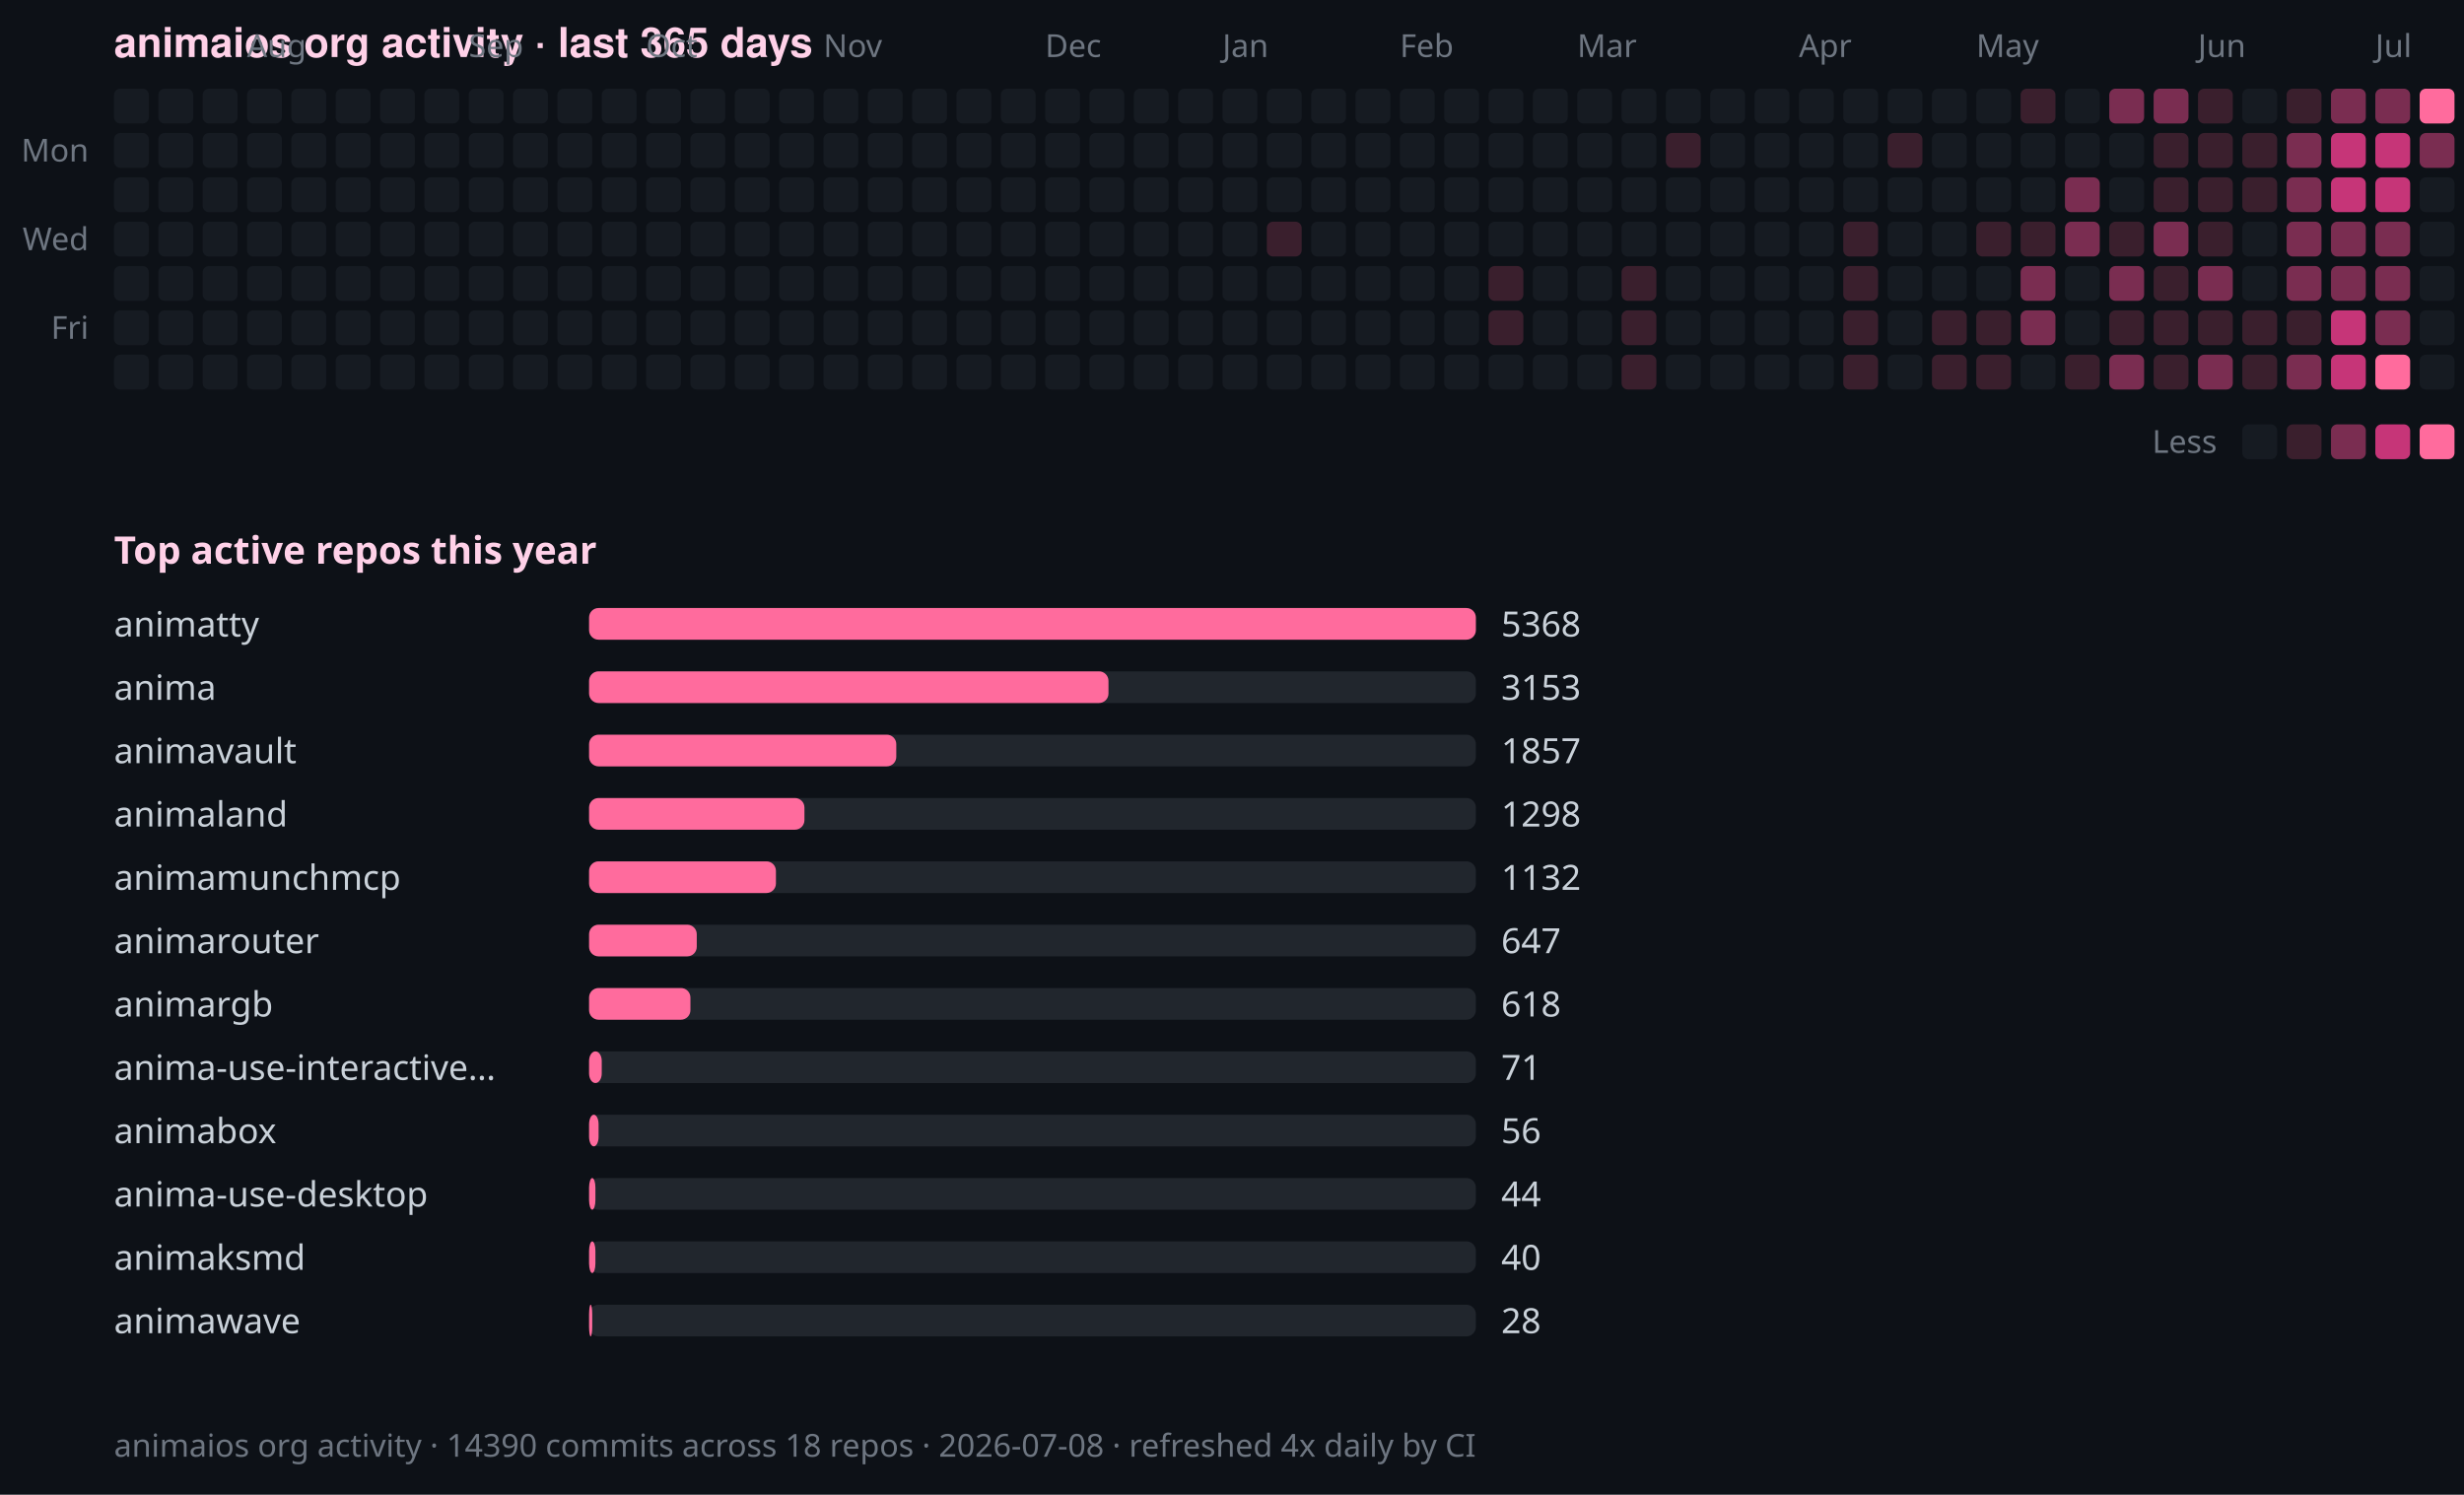
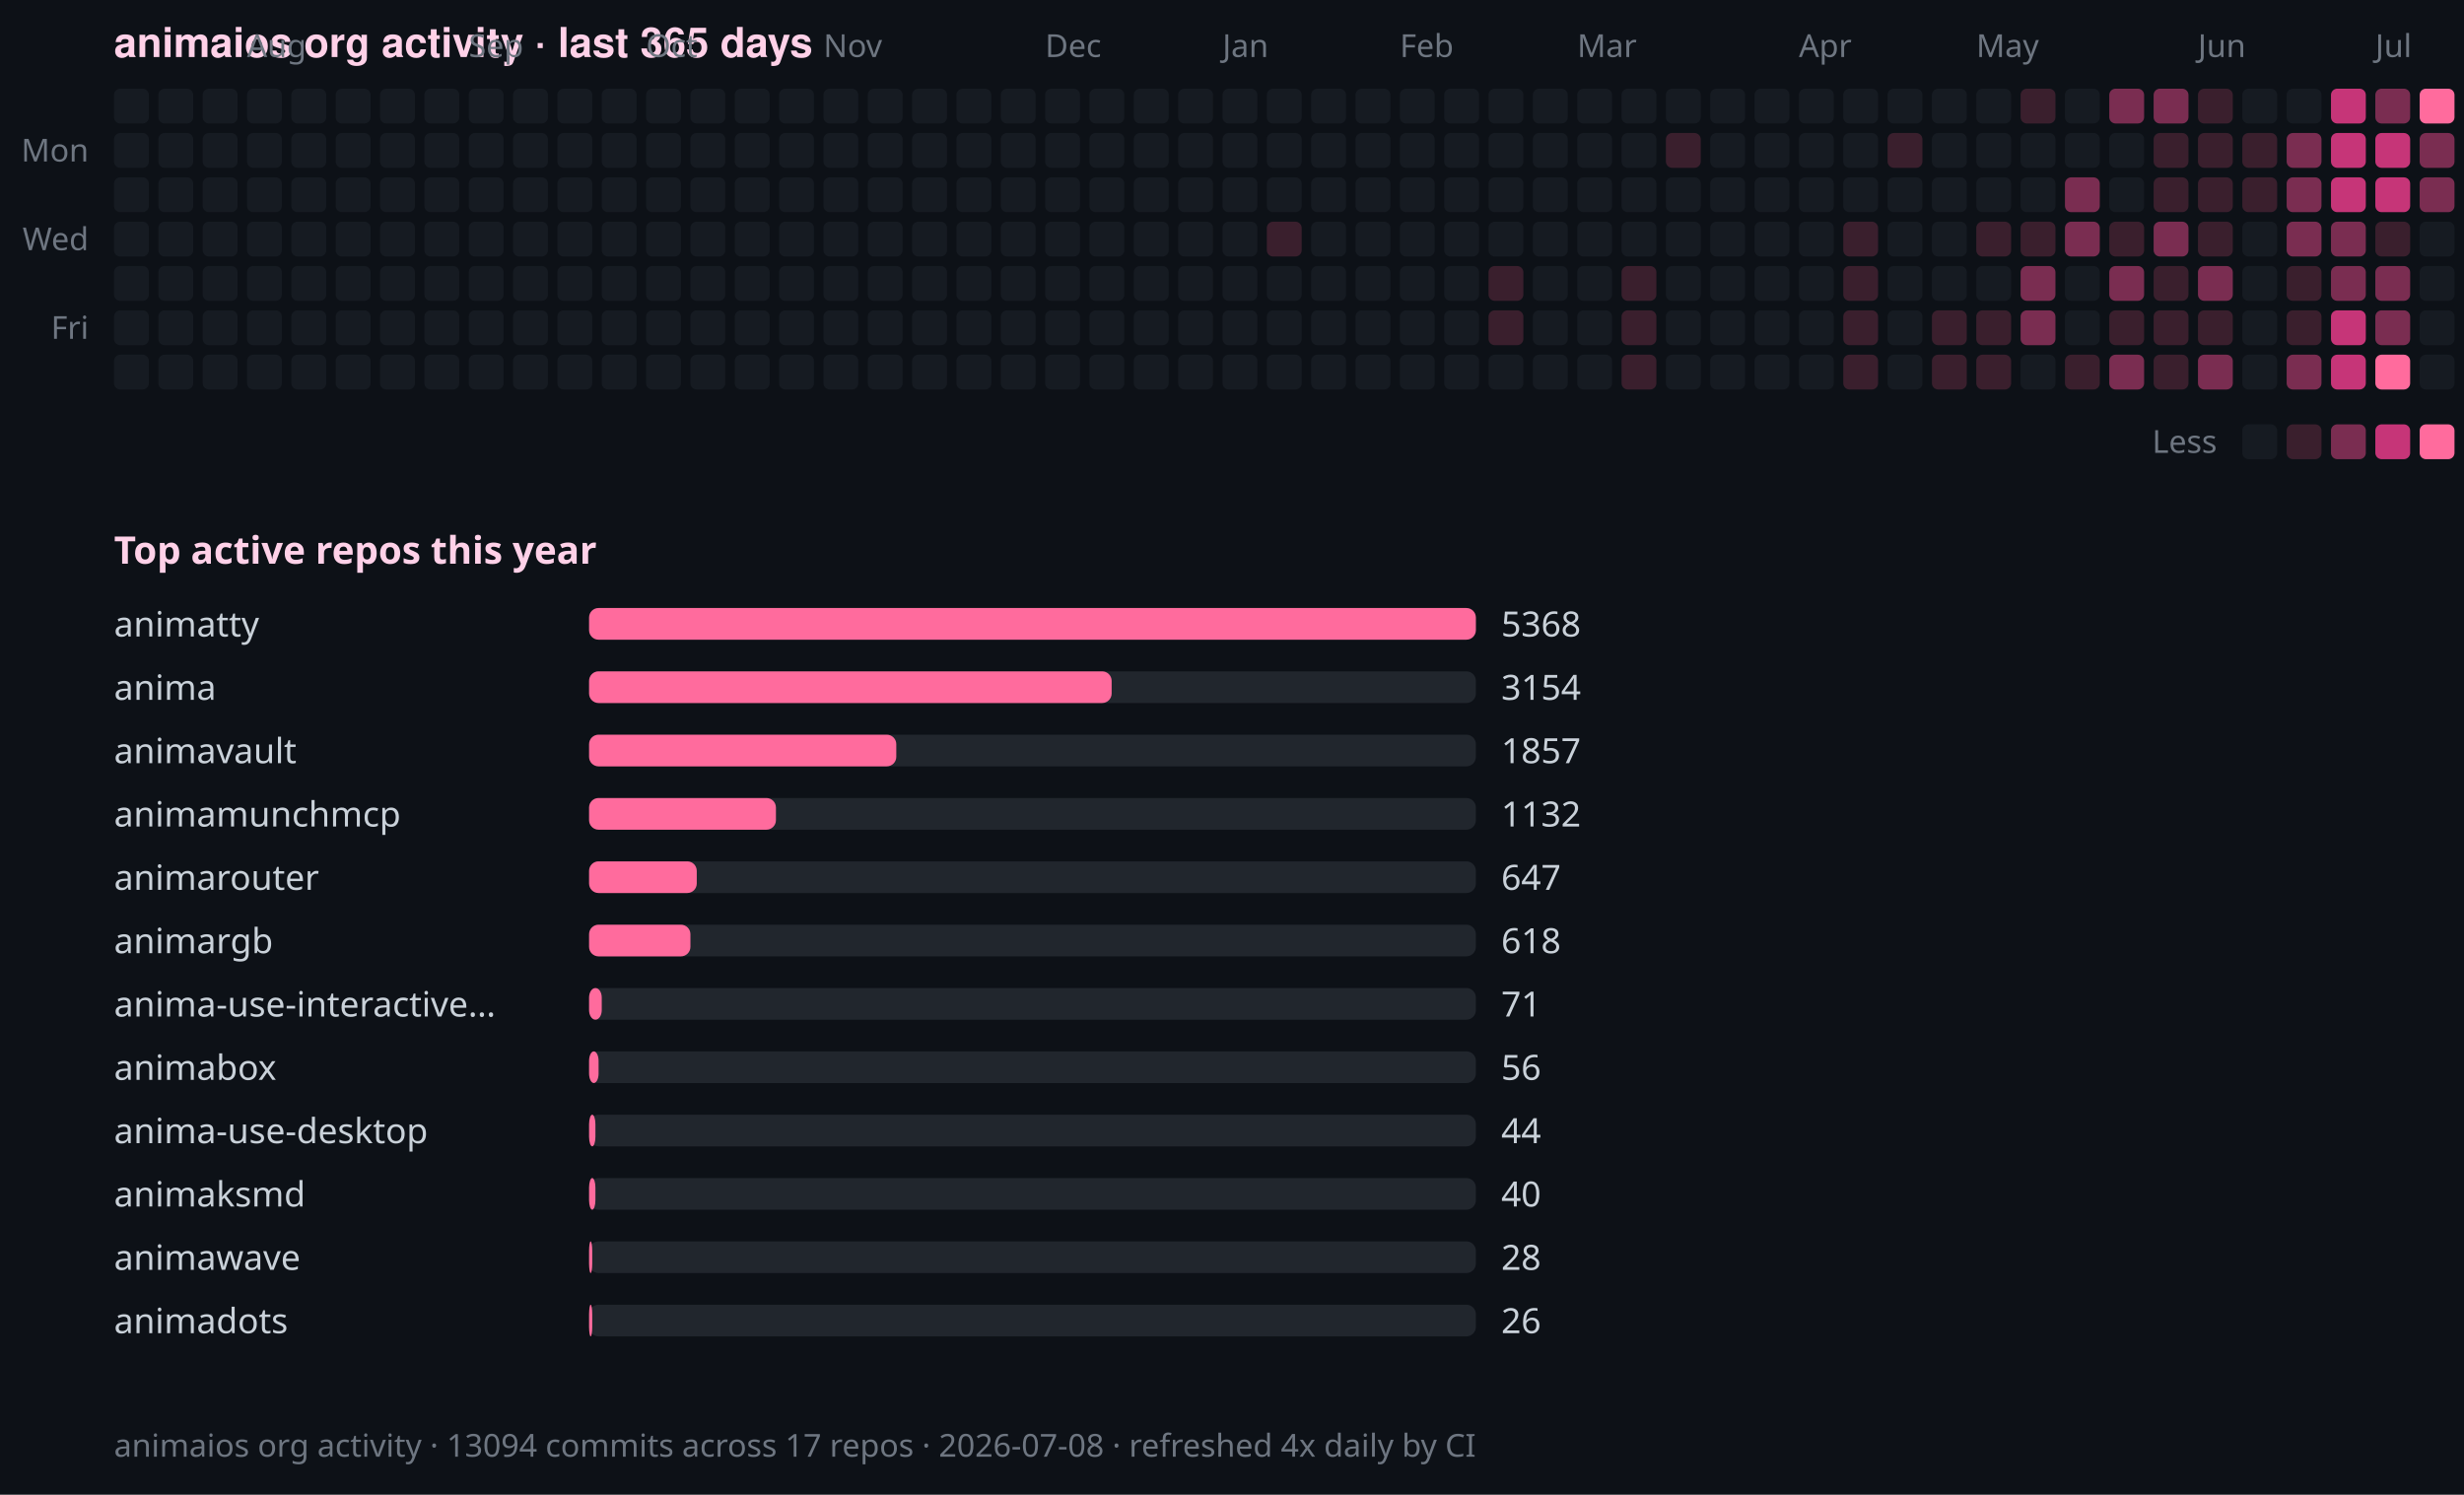
<svg xmlns="http://www.w3.org/2000/svg" width="778" height="472" viewBox="0 0 778 472" role="img" aria-label="animaios org commit activity over the last 365 days">
  <rect width="778" height="472" fill="#0d1117" />
  <text x="36" y="18" fill="#ffd1e8" font-family="-apple-system, BlinkMacSystemFont, 'Segoe UI', Helvetica, Arial, sans-serif" font-size="13" font-weight="600">animaios org activity · last 365 days</text>
  <text x="78" y="18" fill="#6e7681" font-family="ui-sans-serif, system-ui, sans-serif" font-size="10">Aug</text>
  <text x="148" y="18" fill="#6e7681" font-family="ui-sans-serif, system-ui, sans-serif" font-size="10">Sep</text>
  <text x="204" y="18" fill="#6e7681" font-family="ui-sans-serif, system-ui, sans-serif" font-size="10">Oct</text>
  <text x="260" y="18" fill="#6e7681" font-family="ui-sans-serif, system-ui, sans-serif" font-size="10">Nov</text>
  <text x="330" y="18" fill="#6e7681" font-family="ui-sans-serif, system-ui, sans-serif" font-size="10">Dec</text>
  <text x="386" y="18" fill="#6e7681" font-family="ui-sans-serif, system-ui, sans-serif" font-size="10">Jan</text>
  <text x="442" y="18" fill="#6e7681" font-family="ui-sans-serif, system-ui, sans-serif" font-size="10">Feb</text>
  <text x="498" y="18" fill="#6e7681" font-family="ui-sans-serif, system-ui, sans-serif" font-size="10">Mar</text>
  <text x="568" y="18" fill="#6e7681" font-family="ui-sans-serif, system-ui, sans-serif" font-size="10">Apr</text>
  <text x="624" y="18" fill="#6e7681" font-family="ui-sans-serif, system-ui, sans-serif" font-size="10">May</text>
  <text x="694" y="18" fill="#6e7681" font-family="ui-sans-serif, system-ui, sans-serif" font-size="10">Jun</text>
  <text x="750" y="18" fill="#6e7681" font-family="ui-sans-serif, system-ui, sans-serif" font-size="10">Jul</text>
  <text x="28" y="51" text-anchor="end" fill="#6e7681" font-family="ui-sans-serif, system-ui, sans-serif" font-size="10">Mon</text>
  <text x="28" y="79" text-anchor="end" fill="#6e7681" font-family="ui-sans-serif, system-ui, sans-serif" font-size="10">Wed</text>
  <text x="28" y="107" text-anchor="end" fill="#6e7681" font-family="ui-sans-serif, system-ui, sans-serif" font-size="10">Fri</text>
  <rect x="36" y="28" width="11" height="11" rx="2" ry="2" fill="#161b22" />
  <rect x="50" y="28" width="11" height="11" rx="2" ry="2" fill="#161b22" />
  <rect x="64" y="28" width="11" height="11" rx="2" ry="2" fill="#161b22" />
  <rect x="78" y="28" width="11" height="11" rx="2" ry="2" fill="#161b22" />
  <rect x="92" y="28" width="11" height="11" rx="2" ry="2" fill="#161b22" />
  <rect x="106" y="28" width="11" height="11" rx="2" ry="2" fill="#161b22" />
  <rect x="120" y="28" width="11" height="11" rx="2" ry="2" fill="#161b22" />
  <rect x="134" y="28" width="11" height="11" rx="2" ry="2" fill="#161b22" />
  <rect x="148" y="28" width="11" height="11" rx="2" ry="2" fill="#161b22" />
  <rect x="162" y="28" width="11" height="11" rx="2" ry="2" fill="#161b22" />
  <rect x="176" y="28" width="11" height="11" rx="2" ry="2" fill="#161b22" />
  <rect x="190" y="28" width="11" height="11" rx="2" ry="2" fill="#161b22" />
  <rect x="204" y="28" width="11" height="11" rx="2" ry="2" fill="#161b22" />
  <rect x="218" y="28" width="11" height="11" rx="2" ry="2" fill="#161b22" />
  <rect x="232" y="28" width="11" height="11" rx="2" ry="2" fill="#161b22" />
  <rect x="246" y="28" width="11" height="11" rx="2" ry="2" fill="#161b22" />
  <rect x="260" y="28" width="11" height="11" rx="2" ry="2" fill="#161b22" />
  <rect x="274" y="28" width="11" height="11" rx="2" ry="2" fill="#161b22" />
  <rect x="288" y="28" width="11" height="11" rx="2" ry="2" fill="#161b22" />
  <rect x="302" y="28" width="11" height="11" rx="2" ry="2" fill="#161b22" />
  <rect x="316" y="28" width="11" height="11" rx="2" ry="2" fill="#161b22" />
  <rect x="330" y="28" width="11" height="11" rx="2" ry="2" fill="#161b22" />
  <rect x="344" y="28" width="11" height="11" rx="2" ry="2" fill="#161b22" />
  <rect x="358" y="28" width="11" height="11" rx="2" ry="2" fill="#161b22" />
  <rect x="372" y="28" width="11" height="11" rx="2" ry="2" fill="#161b22" />
  <rect x="386" y="28" width="11" height="11" rx="2" ry="2" fill="#161b22" />
  <rect x="400" y="28" width="11" height="11" rx="2" ry="2" fill="#161b22" />
  <rect x="414" y="28" width="11" height="11" rx="2" ry="2" fill="#161b22" />
  <rect x="428" y="28" width="11" height="11" rx="2" ry="2" fill="#161b22" />
  <rect x="442" y="28" width="11" height="11" rx="2" ry="2" fill="#161b22" />
  <rect x="456" y="28" width="11" height="11" rx="2" ry="2" fill="#161b22" />
  <rect x="470" y="28" width="11" height="11" rx="2" ry="2" fill="#161b22" />
  <rect x="484" y="28" width="11" height="11" rx="2" ry="2" fill="#161b22" />
  <rect x="498" y="28" width="11" height="11" rx="2" ry="2" fill="#161b22" />
  <rect x="512" y="28" width="11" height="11" rx="2" ry="2" fill="#161b22" />
  <rect x="526" y="28" width="11" height="11" rx="2" ry="2" fill="#161b22" />
  <rect x="540" y="28" width="11" height="11" rx="2" ry="2" fill="#161b22" />
  <rect x="554" y="28" width="11" height="11" rx="2" ry="2" fill="#161b22" />
  <rect x="568" y="28" width="11" height="11" rx="2" ry="2" fill="#161b22" />
  <rect x="582" y="28" width="11" height="11" rx="2" ry="2" fill="#161b22" />
  <rect x="596" y="28" width="11" height="11" rx="2" ry="2" fill="#161b22" />
  <rect x="610" y="28" width="11" height="11" rx="2" ry="2" fill="#161b22" />
  <rect x="624" y="28" width="11" height="11" rx="2" ry="2" fill="#161b22" />
  <rect x="638" y="28" width="11" height="11" rx="2" ry="2" fill="#3a1f2d" />
  <rect x="652" y="28" width="11" height="11" rx="2" ry="2" fill="#161b22" />
  <rect x="666" y="28" width="11" height="11" rx="2" ry="2" fill="#7a2d51" />
  <rect x="680" y="28" width="11" height="11" rx="2" ry="2" fill="#7a2d51" />
  <rect x="694" y="28" width="11" height="11" rx="2" ry="2" fill="#3a1f2d" />
  <rect x="708" y="28" width="11" height="11" rx="2" ry="2" fill="#161b22" />
-   <rect x="722" y="28" width="11" height="11" rx="2" ry="2" fill="#3a1f2d" />
-   <rect x="736" y="28" width="11" height="11" rx="2" ry="2" fill="#7a2d51" />
+   <rect x="722" y="28" width="11" height="11" rx="2" ry="2" fill="#161b22" />
+   <rect x="736" y="28" width="11" height="11" rx="2" ry="2" fill="#c63578" />
  <rect x="750" y="28" width="11" height="11" rx="2" ry="2" fill="#7a2d51" />
  <rect x="764" y="28" width="11" height="11" rx="2" ry="2" fill="#ff6b9d" />
  <rect x="36" y="42" width="11" height="11" rx="2" ry="2" fill="#161b22" />
  <rect x="50" y="42" width="11" height="11" rx="2" ry="2" fill="#161b22" />
  <rect x="64" y="42" width="11" height="11" rx="2" ry="2" fill="#161b22" />
  <rect x="78" y="42" width="11" height="11" rx="2" ry="2" fill="#161b22" />
  <rect x="92" y="42" width="11" height="11" rx="2" ry="2" fill="#161b22" />
  <rect x="106" y="42" width="11" height="11" rx="2" ry="2" fill="#161b22" />
  <rect x="120" y="42" width="11" height="11" rx="2" ry="2" fill="#161b22" />
  <rect x="134" y="42" width="11" height="11" rx="2" ry="2" fill="#161b22" />
  <rect x="148" y="42" width="11" height="11" rx="2" ry="2" fill="#161b22" />
  <rect x="162" y="42" width="11" height="11" rx="2" ry="2" fill="#161b22" />
  <rect x="176" y="42" width="11" height="11" rx="2" ry="2" fill="#161b22" />
  <rect x="190" y="42" width="11" height="11" rx="2" ry="2" fill="#161b22" />
  <rect x="204" y="42" width="11" height="11" rx="2" ry="2" fill="#161b22" />
  <rect x="218" y="42" width="11" height="11" rx="2" ry="2" fill="#161b22" />
  <rect x="232" y="42" width="11" height="11" rx="2" ry="2" fill="#161b22" />
  <rect x="246" y="42" width="11" height="11" rx="2" ry="2" fill="#161b22" />
  <rect x="260" y="42" width="11" height="11" rx="2" ry="2" fill="#161b22" />
  <rect x="274" y="42" width="11" height="11" rx="2" ry="2" fill="#161b22" />
  <rect x="288" y="42" width="11" height="11" rx="2" ry="2" fill="#161b22" />
  <rect x="302" y="42" width="11" height="11" rx="2" ry="2" fill="#161b22" />
  <rect x="316" y="42" width="11" height="11" rx="2" ry="2" fill="#161b22" />
  <rect x="330" y="42" width="11" height="11" rx="2" ry="2" fill="#161b22" />
  <rect x="344" y="42" width="11" height="11" rx="2" ry="2" fill="#161b22" />
  <rect x="358" y="42" width="11" height="11" rx="2" ry="2" fill="#161b22" />
  <rect x="372" y="42" width="11" height="11" rx="2" ry="2" fill="#161b22" />
  <rect x="386" y="42" width="11" height="11" rx="2" ry="2" fill="#161b22" />
  <rect x="400" y="42" width="11" height="11" rx="2" ry="2" fill="#161b22" />
  <rect x="414" y="42" width="11" height="11" rx="2" ry="2" fill="#161b22" />
  <rect x="428" y="42" width="11" height="11" rx="2" ry="2" fill="#161b22" />
  <rect x="442" y="42" width="11" height="11" rx="2" ry="2" fill="#161b22" />
  <rect x="456" y="42" width="11" height="11" rx="2" ry="2" fill="#161b22" />
  <rect x="470" y="42" width="11" height="11" rx="2" ry="2" fill="#161b22" />
  <rect x="484" y="42" width="11" height="11" rx="2" ry="2" fill="#161b22" />
  <rect x="498" y="42" width="11" height="11" rx="2" ry="2" fill="#161b22" />
  <rect x="512" y="42" width="11" height="11" rx="2" ry="2" fill="#161b22" />
  <rect x="526" y="42" width="11" height="11" rx="2" ry="2" fill="#3a1f2d" />
  <rect x="540" y="42" width="11" height="11" rx="2" ry="2" fill="#161b22" />
  <rect x="554" y="42" width="11" height="11" rx="2" ry="2" fill="#161b22" />
  <rect x="568" y="42" width="11" height="11" rx="2" ry="2" fill="#161b22" />
  <rect x="582" y="42" width="11" height="11" rx="2" ry="2" fill="#161b22" />
  <rect x="596" y="42" width="11" height="11" rx="2" ry="2" fill="#3a1f2d" />
  <rect x="610" y="42" width="11" height="11" rx="2" ry="2" fill="#161b22" />
  <rect x="624" y="42" width="11" height="11" rx="2" ry="2" fill="#161b22" />
  <rect x="638" y="42" width="11" height="11" rx="2" ry="2" fill="#161b22" />
  <rect x="652" y="42" width="11" height="11" rx="2" ry="2" fill="#161b22" />
  <rect x="666" y="42" width="11" height="11" rx="2" ry="2" fill="#161b22" />
  <rect x="680" y="42" width="11" height="11" rx="2" ry="2" fill="#3a1f2d" />
  <rect x="694" y="42" width="11" height="11" rx="2" ry="2" fill="#3a1f2d" />
  <rect x="708" y="42" width="11" height="11" rx="2" ry="2" fill="#3a1f2d" />
  <rect x="722" y="42" width="11" height="11" rx="2" ry="2" fill="#7a2d51" />
  <rect x="736" y="42" width="11" height="11" rx="2" ry="2" fill="#c63578" />
  <rect x="750" y="42" width="11" height="11" rx="2" ry="2" fill="#c63578" />
  <rect x="764" y="42" width="11" height="11" rx="2" ry="2" fill="#7a2d51" />
  <rect x="36" y="56" width="11" height="11" rx="2" ry="2" fill="#161b22" />
  <rect x="50" y="56" width="11" height="11" rx="2" ry="2" fill="#161b22" />
  <rect x="64" y="56" width="11" height="11" rx="2" ry="2" fill="#161b22" />
  <rect x="78" y="56" width="11" height="11" rx="2" ry="2" fill="#161b22" />
  <rect x="92" y="56" width="11" height="11" rx="2" ry="2" fill="#161b22" />
  <rect x="106" y="56" width="11" height="11" rx="2" ry="2" fill="#161b22" />
  <rect x="120" y="56" width="11" height="11" rx="2" ry="2" fill="#161b22" />
  <rect x="134" y="56" width="11" height="11" rx="2" ry="2" fill="#161b22" />
  <rect x="148" y="56" width="11" height="11" rx="2" ry="2" fill="#161b22" />
  <rect x="162" y="56" width="11" height="11" rx="2" ry="2" fill="#161b22" />
  <rect x="176" y="56" width="11" height="11" rx="2" ry="2" fill="#161b22" />
  <rect x="190" y="56" width="11" height="11" rx="2" ry="2" fill="#161b22" />
  <rect x="204" y="56" width="11" height="11" rx="2" ry="2" fill="#161b22" />
  <rect x="218" y="56" width="11" height="11" rx="2" ry="2" fill="#161b22" />
  <rect x="232" y="56" width="11" height="11" rx="2" ry="2" fill="#161b22" />
  <rect x="246" y="56" width="11" height="11" rx="2" ry="2" fill="#161b22" />
  <rect x="260" y="56" width="11" height="11" rx="2" ry="2" fill="#161b22" />
  <rect x="274" y="56" width="11" height="11" rx="2" ry="2" fill="#161b22" />
  <rect x="288" y="56" width="11" height="11" rx="2" ry="2" fill="#161b22" />
  <rect x="302" y="56" width="11" height="11" rx="2" ry="2" fill="#161b22" />
  <rect x="316" y="56" width="11" height="11" rx="2" ry="2" fill="#161b22" />
  <rect x="330" y="56" width="11" height="11" rx="2" ry="2" fill="#161b22" />
  <rect x="344" y="56" width="11" height="11" rx="2" ry="2" fill="#161b22" />
  <rect x="358" y="56" width="11" height="11" rx="2" ry="2" fill="#161b22" />
  <rect x="372" y="56" width="11" height="11" rx="2" ry="2" fill="#161b22" />
  <rect x="386" y="56" width="11" height="11" rx="2" ry="2" fill="#161b22" />
  <rect x="400" y="56" width="11" height="11" rx="2" ry="2" fill="#161b22" />
  <rect x="414" y="56" width="11" height="11" rx="2" ry="2" fill="#161b22" />
  <rect x="428" y="56" width="11" height="11" rx="2" ry="2" fill="#161b22" />
  <rect x="442" y="56" width="11" height="11" rx="2" ry="2" fill="#161b22" />
  <rect x="456" y="56" width="11" height="11" rx="2" ry="2" fill="#161b22" />
  <rect x="470" y="56" width="11" height="11" rx="2" ry="2" fill="#161b22" />
  <rect x="484" y="56" width="11" height="11" rx="2" ry="2" fill="#161b22" />
  <rect x="498" y="56" width="11" height="11" rx="2" ry="2" fill="#161b22" />
  <rect x="512" y="56" width="11" height="11" rx="2" ry="2" fill="#161b22" />
  <rect x="526" y="56" width="11" height="11" rx="2" ry="2" fill="#161b22" />
  <rect x="540" y="56" width="11" height="11" rx="2" ry="2" fill="#161b22" />
  <rect x="554" y="56" width="11" height="11" rx="2" ry="2" fill="#161b22" />
  <rect x="568" y="56" width="11" height="11" rx="2" ry="2" fill="#161b22" />
  <rect x="582" y="56" width="11" height="11" rx="2" ry="2" fill="#161b22" />
  <rect x="596" y="56" width="11" height="11" rx="2" ry="2" fill="#161b22" />
  <rect x="610" y="56" width="11" height="11" rx="2" ry="2" fill="#161b22" />
  <rect x="624" y="56" width="11" height="11" rx="2" ry="2" fill="#161b22" />
  <rect x="638" y="56" width="11" height="11" rx="2" ry="2" fill="#161b22" />
  <rect x="652" y="56" width="11" height="11" rx="2" ry="2" fill="#7a2d51" />
  <rect x="666" y="56" width="11" height="11" rx="2" ry="2" fill="#161b22" />
  <rect x="680" y="56" width="11" height="11" rx="2" ry="2" fill="#3a1f2d" />
  <rect x="694" y="56" width="11" height="11" rx="2" ry="2" fill="#3a1f2d" />
  <rect x="708" y="56" width="11" height="11" rx="2" ry="2" fill="#3a1f2d" />
  <rect x="722" y="56" width="11" height="11" rx="2" ry="2" fill="#7a2d51" />
  <rect x="736" y="56" width="11" height="11" rx="2" ry="2" fill="#c63578" />
  <rect x="750" y="56" width="11" height="11" rx="2" ry="2" fill="#c63578" />
-   <rect x="764" y="56" width="11" height="11" rx="2" ry="2" fill="#161b22" />
+   <rect x="764" y="56" width="11" height="11" rx="2" ry="2" fill="#7a2d51" />
  <rect x="36" y="70" width="11" height="11" rx="2" ry="2" fill="#161b22" />
  <rect x="50" y="70" width="11" height="11" rx="2" ry="2" fill="#161b22" />
  <rect x="64" y="70" width="11" height="11" rx="2" ry="2" fill="#161b22" />
  <rect x="78" y="70" width="11" height="11" rx="2" ry="2" fill="#161b22" />
  <rect x="92" y="70" width="11" height="11" rx="2" ry="2" fill="#161b22" />
  <rect x="106" y="70" width="11" height="11" rx="2" ry="2" fill="#161b22" />
  <rect x="120" y="70" width="11" height="11" rx="2" ry="2" fill="#161b22" />
  <rect x="134" y="70" width="11" height="11" rx="2" ry="2" fill="#161b22" />
  <rect x="148" y="70" width="11" height="11" rx="2" ry="2" fill="#161b22" />
  <rect x="162" y="70" width="11" height="11" rx="2" ry="2" fill="#161b22" />
  <rect x="176" y="70" width="11" height="11" rx="2" ry="2" fill="#161b22" />
  <rect x="190" y="70" width="11" height="11" rx="2" ry="2" fill="#161b22" />
  <rect x="204" y="70" width="11" height="11" rx="2" ry="2" fill="#161b22" />
  <rect x="218" y="70" width="11" height="11" rx="2" ry="2" fill="#161b22" />
  <rect x="232" y="70" width="11" height="11" rx="2" ry="2" fill="#161b22" />
  <rect x="246" y="70" width="11" height="11" rx="2" ry="2" fill="#161b22" />
  <rect x="260" y="70" width="11" height="11" rx="2" ry="2" fill="#161b22" />
  <rect x="274" y="70" width="11" height="11" rx="2" ry="2" fill="#161b22" />
  <rect x="288" y="70" width="11" height="11" rx="2" ry="2" fill="#161b22" />
  <rect x="302" y="70" width="11" height="11" rx="2" ry="2" fill="#161b22" />
  <rect x="316" y="70" width="11" height="11" rx="2" ry="2" fill="#161b22" />
  <rect x="330" y="70" width="11" height="11" rx="2" ry="2" fill="#161b22" />
  <rect x="344" y="70" width="11" height="11" rx="2" ry="2" fill="#161b22" />
  <rect x="358" y="70" width="11" height="11" rx="2" ry="2" fill="#161b22" />
  <rect x="372" y="70" width="11" height="11" rx="2" ry="2" fill="#161b22" />
  <rect x="386" y="70" width="11" height="11" rx="2" ry="2" fill="#161b22" />
  <rect x="400" y="70" width="11" height="11" rx="2" ry="2" fill="#3a1f2d" />
  <rect x="414" y="70" width="11" height="11" rx="2" ry="2" fill="#161b22" />
  <rect x="428" y="70" width="11" height="11" rx="2" ry="2" fill="#161b22" />
  <rect x="442" y="70" width="11" height="11" rx="2" ry="2" fill="#161b22" />
  <rect x="456" y="70" width="11" height="11" rx="2" ry="2" fill="#161b22" />
  <rect x="470" y="70" width="11" height="11" rx="2" ry="2" fill="#161b22" />
  <rect x="484" y="70" width="11" height="11" rx="2" ry="2" fill="#161b22" />
  <rect x="498" y="70" width="11" height="11" rx="2" ry="2" fill="#161b22" />
  <rect x="512" y="70" width="11" height="11" rx="2" ry="2" fill="#161b22" />
  <rect x="526" y="70" width="11" height="11" rx="2" ry="2" fill="#161b22" />
  <rect x="540" y="70" width="11" height="11" rx="2" ry="2" fill="#161b22" />
  <rect x="554" y="70" width="11" height="11" rx="2" ry="2" fill="#161b22" />
  <rect x="568" y="70" width="11" height="11" rx="2" ry="2" fill="#161b22" />
  <rect x="582" y="70" width="11" height="11" rx="2" ry="2" fill="#3a1f2d" />
  <rect x="596" y="70" width="11" height="11" rx="2" ry="2" fill="#161b22" />
  <rect x="610" y="70" width="11" height="11" rx="2" ry="2" fill="#161b22" />
  <rect x="624" y="70" width="11" height="11" rx="2" ry="2" fill="#3a1f2d" />
  <rect x="638" y="70" width="11" height="11" rx="2" ry="2" fill="#3a1f2d" />
  <rect x="652" y="70" width="11" height="11" rx="2" ry="2" fill="#7a2d51" />
  <rect x="666" y="70" width="11" height="11" rx="2" ry="2" fill="#3a1f2d" />
  <rect x="680" y="70" width="11" height="11" rx="2" ry="2" fill="#7a2d51" />
  <rect x="694" y="70" width="11" height="11" rx="2" ry="2" fill="#3a1f2d" />
  <rect x="708" y="70" width="11" height="11" rx="2" ry="2" fill="#161b22" />
  <rect x="722" y="70" width="11" height="11" rx="2" ry="2" fill="#7a2d51" />
  <rect x="736" y="70" width="11" height="11" rx="2" ry="2" fill="#7a2d51" />
-   <rect x="750" y="70" width="11" height="11" rx="2" ry="2" fill="#7a2d51" />
+   <rect x="750" y="70" width="11" height="11" rx="2" ry="2" fill="#3a1f2d" />
  <rect x="764" y="70" width="11" height="11" rx="2" ry="2" fill="#161b22" />
  <rect x="36" y="84" width="11" height="11" rx="2" ry="2" fill="#161b22" />
  <rect x="50" y="84" width="11" height="11" rx="2" ry="2" fill="#161b22" />
  <rect x="64" y="84" width="11" height="11" rx="2" ry="2" fill="#161b22" />
  <rect x="78" y="84" width="11" height="11" rx="2" ry="2" fill="#161b22" />
  <rect x="92" y="84" width="11" height="11" rx="2" ry="2" fill="#161b22" />
  <rect x="106" y="84" width="11" height="11" rx="2" ry="2" fill="#161b22" />
  <rect x="120" y="84" width="11" height="11" rx="2" ry="2" fill="#161b22" />
  <rect x="134" y="84" width="11" height="11" rx="2" ry="2" fill="#161b22" />
  <rect x="148" y="84" width="11" height="11" rx="2" ry="2" fill="#161b22" />
  <rect x="162" y="84" width="11" height="11" rx="2" ry="2" fill="#161b22" />
  <rect x="176" y="84" width="11" height="11" rx="2" ry="2" fill="#161b22" />
  <rect x="190" y="84" width="11" height="11" rx="2" ry="2" fill="#161b22" />
  <rect x="204" y="84" width="11" height="11" rx="2" ry="2" fill="#161b22" />
  <rect x="218" y="84" width="11" height="11" rx="2" ry="2" fill="#161b22" />
  <rect x="232" y="84" width="11" height="11" rx="2" ry="2" fill="#161b22" />
  <rect x="246" y="84" width="11" height="11" rx="2" ry="2" fill="#161b22" />
  <rect x="260" y="84" width="11" height="11" rx="2" ry="2" fill="#161b22" />
  <rect x="274" y="84" width="11" height="11" rx="2" ry="2" fill="#161b22" />
  <rect x="288" y="84" width="11" height="11" rx="2" ry="2" fill="#161b22" />
  <rect x="302" y="84" width="11" height="11" rx="2" ry="2" fill="#161b22" />
  <rect x="316" y="84" width="11" height="11" rx="2" ry="2" fill="#161b22" />
  <rect x="330" y="84" width="11" height="11" rx="2" ry="2" fill="#161b22" />
  <rect x="344" y="84" width="11" height="11" rx="2" ry="2" fill="#161b22" />
  <rect x="358" y="84" width="11" height="11" rx="2" ry="2" fill="#161b22" />
  <rect x="372" y="84" width="11" height="11" rx="2" ry="2" fill="#161b22" />
  <rect x="386" y="84" width="11" height="11" rx="2" ry="2" fill="#161b22" />
  <rect x="400" y="84" width="11" height="11" rx="2" ry="2" fill="#161b22" />
  <rect x="414" y="84" width="11" height="11" rx="2" ry="2" fill="#161b22" />
  <rect x="428" y="84" width="11" height="11" rx="2" ry="2" fill="#161b22" />
  <rect x="442" y="84" width="11" height="11" rx="2" ry="2" fill="#161b22" />
  <rect x="456" y="84" width="11" height="11" rx="2" ry="2" fill="#161b22" />
  <rect x="470" y="84" width="11" height="11" rx="2" ry="2" fill="#3a1f2d" />
  <rect x="484" y="84" width="11" height="11" rx="2" ry="2" fill="#161b22" />
  <rect x="498" y="84" width="11" height="11" rx="2" ry="2" fill="#161b22" />
  <rect x="512" y="84" width="11" height="11" rx="2" ry="2" fill="#3a1f2d" />
  <rect x="526" y="84" width="11" height="11" rx="2" ry="2" fill="#161b22" />
  <rect x="540" y="84" width="11" height="11" rx="2" ry="2" fill="#161b22" />
  <rect x="554" y="84" width="11" height="11" rx="2" ry="2" fill="#161b22" />
  <rect x="568" y="84" width="11" height="11" rx="2" ry="2" fill="#161b22" />
  <rect x="582" y="84" width="11" height="11" rx="2" ry="2" fill="#3a1f2d" />
  <rect x="596" y="84" width="11" height="11" rx="2" ry="2" fill="#161b22" />
  <rect x="610" y="84" width="11" height="11" rx="2" ry="2" fill="#161b22" />
  <rect x="624" y="84" width="11" height="11" rx="2" ry="2" fill="#161b22" />
  <rect x="638" y="84" width="11" height="11" rx="2" ry="2" fill="#7a2d51" />
  <rect x="652" y="84" width="11" height="11" rx="2" ry="2" fill="#161b22" />
  <rect x="666" y="84" width="11" height="11" rx="2" ry="2" fill="#7a2d51" />
  <rect x="680" y="84" width="11" height="11" rx="2" ry="2" fill="#3a1f2d" />
  <rect x="694" y="84" width="11" height="11" rx="2" ry="2" fill="#7a2d51" />
  <rect x="708" y="84" width="11" height="11" rx="2" ry="2" fill="#161b22" />
-   <rect x="722" y="84" width="11" height="11" rx="2" ry="2" fill="#7a2d51" />
+   <rect x="722" y="84" width="11" height="11" rx="2" ry="2" fill="#3a1f2d" />
  <rect x="736" y="84" width="11" height="11" rx="2" ry="2" fill="#7a2d51" />
  <rect x="750" y="84" width="11" height="11" rx="2" ry="2" fill="#7a2d51" />
  <rect x="764" y="84" width="11" height="11" rx="2" ry="2" fill="#161b22" />
  <rect x="36" y="98" width="11" height="11" rx="2" ry="2" fill="#161b22" />
  <rect x="50" y="98" width="11" height="11" rx="2" ry="2" fill="#161b22" />
  <rect x="64" y="98" width="11" height="11" rx="2" ry="2" fill="#161b22" />
  <rect x="78" y="98" width="11" height="11" rx="2" ry="2" fill="#161b22" />
  <rect x="92" y="98" width="11" height="11" rx="2" ry="2" fill="#161b22" />
  <rect x="106" y="98" width="11" height="11" rx="2" ry="2" fill="#161b22" />
  <rect x="120" y="98" width="11" height="11" rx="2" ry="2" fill="#161b22" />
  <rect x="134" y="98" width="11" height="11" rx="2" ry="2" fill="#161b22" />
  <rect x="148" y="98" width="11" height="11" rx="2" ry="2" fill="#161b22" />
  <rect x="162" y="98" width="11" height="11" rx="2" ry="2" fill="#161b22" />
  <rect x="176" y="98" width="11" height="11" rx="2" ry="2" fill="#161b22" />
  <rect x="190" y="98" width="11" height="11" rx="2" ry="2" fill="#161b22" />
  <rect x="204" y="98" width="11" height="11" rx="2" ry="2" fill="#161b22" />
  <rect x="218" y="98" width="11" height="11" rx="2" ry="2" fill="#161b22" />
  <rect x="232" y="98" width="11" height="11" rx="2" ry="2" fill="#161b22" />
  <rect x="246" y="98" width="11" height="11" rx="2" ry="2" fill="#161b22" />
  <rect x="260" y="98" width="11" height="11" rx="2" ry="2" fill="#161b22" />
  <rect x="274" y="98" width="11" height="11" rx="2" ry="2" fill="#161b22" />
  <rect x="288" y="98" width="11" height="11" rx="2" ry="2" fill="#161b22" />
  <rect x="302" y="98" width="11" height="11" rx="2" ry="2" fill="#161b22" />
  <rect x="316" y="98" width="11" height="11" rx="2" ry="2" fill="#161b22" />
  <rect x="330" y="98" width="11" height="11" rx="2" ry="2" fill="#161b22" />
  <rect x="344" y="98" width="11" height="11" rx="2" ry="2" fill="#161b22" />
  <rect x="358" y="98" width="11" height="11" rx="2" ry="2" fill="#161b22" />
  <rect x="372" y="98" width="11" height="11" rx="2" ry="2" fill="#161b22" />
  <rect x="386" y="98" width="11" height="11" rx="2" ry="2" fill="#161b22" />
  <rect x="400" y="98" width="11" height="11" rx="2" ry="2" fill="#161b22" />
  <rect x="414" y="98" width="11" height="11" rx="2" ry="2" fill="#161b22" />
  <rect x="428" y="98" width="11" height="11" rx="2" ry="2" fill="#161b22" />
  <rect x="442" y="98" width="11" height="11" rx="2" ry="2" fill="#161b22" />
  <rect x="456" y="98" width="11" height="11" rx="2" ry="2" fill="#161b22" />
  <rect x="470" y="98" width="11" height="11" rx="2" ry="2" fill="#3a1f2d" />
  <rect x="484" y="98" width="11" height="11" rx="2" ry="2" fill="#161b22" />
  <rect x="498" y="98" width="11" height="11" rx="2" ry="2" fill="#161b22" />
  <rect x="512" y="98" width="11" height="11" rx="2" ry="2" fill="#3a1f2d" />
  <rect x="526" y="98" width="11" height="11" rx="2" ry="2" fill="#161b22" />
  <rect x="540" y="98" width="11" height="11" rx="2" ry="2" fill="#161b22" />
  <rect x="554" y="98" width="11" height="11" rx="2" ry="2" fill="#161b22" />
  <rect x="568" y="98" width="11" height="11" rx="2" ry="2" fill="#161b22" />
  <rect x="582" y="98" width="11" height="11" rx="2" ry="2" fill="#3a1f2d" />
  <rect x="596" y="98" width="11" height="11" rx="2" ry="2" fill="#161b22" />
  <rect x="610" y="98" width="11" height="11" rx="2" ry="2" fill="#3a1f2d" />
  <rect x="624" y="98" width="11" height="11" rx="2" ry="2" fill="#3a1f2d" />
  <rect x="638" y="98" width="11" height="11" rx="2" ry="2" fill="#7a2d51" />
  <rect x="652" y="98" width="11" height="11" rx="2" ry="2" fill="#161b22" />
  <rect x="666" y="98" width="11" height="11" rx="2" ry="2" fill="#3a1f2d" />
  <rect x="680" y="98" width="11" height="11" rx="2" ry="2" fill="#3a1f2d" />
  <rect x="694" y="98" width="11" height="11" rx="2" ry="2" fill="#3a1f2d" />
-   <rect x="708" y="98" width="11" height="11" rx="2" ry="2" fill="#3a1f2d" />
+   <rect x="708" y="98" width="11" height="11" rx="2" ry="2" fill="#161b22" />
  <rect x="722" y="98" width="11" height="11" rx="2" ry="2" fill="#3a1f2d" />
  <rect x="736" y="98" width="11" height="11" rx="2" ry="2" fill="#c63578" />
  <rect x="750" y="98" width="11" height="11" rx="2" ry="2" fill="#7a2d51" />
  <rect x="764" y="98" width="11" height="11" rx="2" ry="2" fill="#161b22" />
  <rect x="36" y="112" width="11" height="11" rx="2" ry="2" fill="#161b22" />
  <rect x="50" y="112" width="11" height="11" rx="2" ry="2" fill="#161b22" />
  <rect x="64" y="112" width="11" height="11" rx="2" ry="2" fill="#161b22" />
  <rect x="78" y="112" width="11" height="11" rx="2" ry="2" fill="#161b22" />
  <rect x="92" y="112" width="11" height="11" rx="2" ry="2" fill="#161b22" />
  <rect x="106" y="112" width="11" height="11" rx="2" ry="2" fill="#161b22" />
  <rect x="120" y="112" width="11" height="11" rx="2" ry="2" fill="#161b22" />
  <rect x="134" y="112" width="11" height="11" rx="2" ry="2" fill="#161b22" />
  <rect x="148" y="112" width="11" height="11" rx="2" ry="2" fill="#161b22" />
  <rect x="162" y="112" width="11" height="11" rx="2" ry="2" fill="#161b22" />
  <rect x="176" y="112" width="11" height="11" rx="2" ry="2" fill="#161b22" />
  <rect x="190" y="112" width="11" height="11" rx="2" ry="2" fill="#161b22" />
  <rect x="204" y="112" width="11" height="11" rx="2" ry="2" fill="#161b22" />
  <rect x="218" y="112" width="11" height="11" rx="2" ry="2" fill="#161b22" />
  <rect x="232" y="112" width="11" height="11" rx="2" ry="2" fill="#161b22" />
  <rect x="246" y="112" width="11" height="11" rx="2" ry="2" fill="#161b22" />
  <rect x="260" y="112" width="11" height="11" rx="2" ry="2" fill="#161b22" />
  <rect x="274" y="112" width="11" height="11" rx="2" ry="2" fill="#161b22" />
  <rect x="288" y="112" width="11" height="11" rx="2" ry="2" fill="#161b22" />
  <rect x="302" y="112" width="11" height="11" rx="2" ry="2" fill="#161b22" />
  <rect x="316" y="112" width="11" height="11" rx="2" ry="2" fill="#161b22" />
  <rect x="330" y="112" width="11" height="11" rx="2" ry="2" fill="#161b22" />
  <rect x="344" y="112" width="11" height="11" rx="2" ry="2" fill="#161b22" />
  <rect x="358" y="112" width="11" height="11" rx="2" ry="2" fill="#161b22" />
  <rect x="372" y="112" width="11" height="11" rx="2" ry="2" fill="#161b22" />
  <rect x="386" y="112" width="11" height="11" rx="2" ry="2" fill="#161b22" />
  <rect x="400" y="112" width="11" height="11" rx="2" ry="2" fill="#161b22" />
  <rect x="414" y="112" width="11" height="11" rx="2" ry="2" fill="#161b22" />
  <rect x="428" y="112" width="11" height="11" rx="2" ry="2" fill="#161b22" />
  <rect x="442" y="112" width="11" height="11" rx="2" ry="2" fill="#161b22" />
  <rect x="456" y="112" width="11" height="11" rx="2" ry="2" fill="#161b22" />
  <rect x="470" y="112" width="11" height="11" rx="2" ry="2" fill="#161b22" />
  <rect x="484" y="112" width="11" height="11" rx="2" ry="2" fill="#161b22" />
  <rect x="498" y="112" width="11" height="11" rx="2" ry="2" fill="#161b22" />
  <rect x="512" y="112" width="11" height="11" rx="2" ry="2" fill="#3a1f2d" />
  <rect x="526" y="112" width="11" height="11" rx="2" ry="2" fill="#161b22" />
  <rect x="540" y="112" width="11" height="11" rx="2" ry="2" fill="#161b22" />
  <rect x="554" y="112" width="11" height="11" rx="2" ry="2" fill="#161b22" />
  <rect x="568" y="112" width="11" height="11" rx="2" ry="2" fill="#161b22" />
  <rect x="582" y="112" width="11" height="11" rx="2" ry="2" fill="#3a1f2d" />
  <rect x="596" y="112" width="11" height="11" rx="2" ry="2" fill="#161b22" />
  <rect x="610" y="112" width="11" height="11" rx="2" ry="2" fill="#3a1f2d" />
  <rect x="624" y="112" width="11" height="11" rx="2" ry="2" fill="#3a1f2d" />
  <rect x="638" y="112" width="11" height="11" rx="2" ry="2" fill="#161b22" />
  <rect x="652" y="112" width="11" height="11" rx="2" ry="2" fill="#3a1f2d" />
  <rect x="666" y="112" width="11" height="11" rx="2" ry="2" fill="#7a2d51" />
  <rect x="680" y="112" width="11" height="11" rx="2" ry="2" fill="#3a1f2d" />
  <rect x="694" y="112" width="11" height="11" rx="2" ry="2" fill="#7a2d51" />
-   <rect x="708" y="112" width="11" height="11" rx="2" ry="2" fill="#3a1f2d" />
+   <rect x="708" y="112" width="11" height="11" rx="2" ry="2" fill="#161b22" />
  <rect x="722" y="112" width="11" height="11" rx="2" ry="2" fill="#7a2d51" />
  <rect x="736" y="112" width="11" height="11" rx="2" ry="2" fill="#c63578" />
  <rect x="750" y="112" width="11" height="11" rx="2" ry="2" fill="#ff6b9d" />
  <rect x="764" y="112" width="11" height="11" rx="2" ry="2" fill="#161b22" />
  <text x="700" y="143" text-anchor="end" fill="#6e7681" font-family="ui-sans-serif, system-ui, sans-serif" font-size="10">Less</text>
  <rect x="708" y="134" width="11" height="11" rx="2" ry="2" fill="#161b22" />
  <rect x="722" y="134" width="11" height="11" rx="2" ry="2" fill="#3a1f2d" />
  <rect x="736" y="134" width="11" height="11" rx="2" ry="2" fill="#7a2d51" />
  <rect x="750" y="134" width="11" height="11" rx="2" ry="2" fill="#c63578" />
  <rect x="764" y="134" width="11" height="11" rx="2" ry="2" fill="#ff6b9d" />
  <text x="782" y="143" fill="#6e7681" font-family="ui-sans-serif, system-ui, sans-serif" font-size="10">More</text>
  <text x="36" y="178" fill="#ffd1e8" font-family="ui-sans-serif, system-ui, sans-serif" font-size="12" font-weight="600">Top active repos this year</text>
  <rect x="186" y="192" width="280" height="10" rx="3" ry="3" fill="#21262d" />
  <rect x="186" y="192" width="280" height="10" rx="3" ry="3" fill="#ff6b9d" />
  <text x="474" y="201" fill="#c9d1d9" font-family="ui-sans-serif, system-ui, sans-serif" font-size="11">5368</text>
  <text x="36" y="201" fill="#c9d1d9" font-family="ui-sans-serif, system-ui, sans-serif" font-size="11">animatty</text>
  <rect x="186" y="212" width="280" height="10" rx="3" ry="3" fill="#21262d" />
-   <rect x="186" y="212" width="164" height="10" rx="3" ry="3" fill="#ff6b9d" />
-   <text x="474" y="221" fill="#c9d1d9" font-family="ui-sans-serif, system-ui, sans-serif" font-size="11">3153</text>
+   <rect x="186" y="212" width="165" height="10" rx="3" ry="3" fill="#ff6b9d" />
+   <text x="474" y="221" fill="#c9d1d9" font-family="ui-sans-serif, system-ui, sans-serif" font-size="11">3154</text>
  <text x="36" y="221" fill="#c9d1d9" font-family="ui-sans-serif, system-ui, sans-serif" font-size="11">anima</text>
  <rect x="186" y="232" width="280" height="10" rx="3" ry="3" fill="#21262d" />
  <rect x="186" y="232" width="97" height="10" rx="3" ry="3" fill="#ff6b9d" />
  <text x="474" y="241" fill="#c9d1d9" font-family="ui-sans-serif, system-ui, sans-serif" font-size="11">1857</text>
  <text x="36" y="241" fill="#c9d1d9" font-family="ui-sans-serif, system-ui, sans-serif" font-size="11">animavault</text>
  <rect x="186" y="252" width="280" height="10" rx="3" ry="3" fill="#21262d" />
-   <rect x="186" y="252" width="68" height="10" rx="3" ry="3" fill="#ff6b9d" />
-   <text x="474" y="261" fill="#c9d1d9" font-family="ui-sans-serif, system-ui, sans-serif" font-size="11">1298</text>
-   <text x="36" y="261" fill="#c9d1d9" font-family="ui-sans-serif, system-ui, sans-serif" font-size="11">animaland</text>
+   <rect x="186" y="252" width="59" height="10" rx="3" ry="3" fill="#ff6b9d" />
+   <text x="474" y="261" fill="#c9d1d9" font-family="ui-sans-serif, system-ui, sans-serif" font-size="11">1132</text>
+   <text x="36" y="261" fill="#c9d1d9" font-family="ui-sans-serif, system-ui, sans-serif" font-size="11">animamunchmcp</text>
  <rect x="186" y="272" width="280" height="10" rx="3" ry="3" fill="#21262d" />
-   <rect x="186" y="272" width="59" height="10" rx="3" ry="3" fill="#ff6b9d" />
-   <text x="474" y="281" fill="#c9d1d9" font-family="ui-sans-serif, system-ui, sans-serif" font-size="11">1132</text>
-   <text x="36" y="281" fill="#c9d1d9" font-family="ui-sans-serif, system-ui, sans-serif" font-size="11">animamunchmcp</text>
+   <rect x="186" y="272" width="34" height="10" rx="3" ry="3" fill="#ff6b9d" />
+   <text x="474" y="281" fill="#c9d1d9" font-family="ui-sans-serif, system-ui, sans-serif" font-size="11">647</text>
+   <text x="36" y="281" fill="#c9d1d9" font-family="ui-sans-serif, system-ui, sans-serif" font-size="11">animarouter</text>
  <rect x="186" y="292" width="280" height="10" rx="3" ry="3" fill="#21262d" />
-   <rect x="186" y="292" width="34" height="10" rx="3" ry="3" fill="#ff6b9d" />
-   <text x="474" y="301" fill="#c9d1d9" font-family="ui-sans-serif, system-ui, sans-serif" font-size="11">647</text>
-   <text x="36" y="301" fill="#c9d1d9" font-family="ui-sans-serif, system-ui, sans-serif" font-size="11">animarouter</text>
+   <rect x="186" y="292" width="32" height="10" rx="3" ry="3" fill="#ff6b9d" />
+   <text x="474" y="301" fill="#c9d1d9" font-family="ui-sans-serif, system-ui, sans-serif" font-size="11">618</text>
+   <text x="36" y="301" fill="#c9d1d9" font-family="ui-sans-serif, system-ui, sans-serif" font-size="11">animargb</text>
  <rect x="186" y="312" width="280" height="10" rx="3" ry="3" fill="#21262d" />
-   <rect x="186" y="312" width="32" height="10" rx="3" ry="3" fill="#ff6b9d" />
-   <text x="474" y="321" fill="#c9d1d9" font-family="ui-sans-serif, system-ui, sans-serif" font-size="11">618</text>
-   <text x="36" y="321" fill="#c9d1d9" font-family="ui-sans-serif, system-ui, sans-serif" font-size="11">animargb</text>
+   <rect x="186" y="312" width="4" height="10" rx="3" ry="3" fill="#ff6b9d" />
+   <text x="474" y="321" fill="#c9d1d9" font-family="ui-sans-serif, system-ui, sans-serif" font-size="11">71</text>
+   <text x="36" y="321" fill="#c9d1d9" font-family="ui-sans-serif, system-ui, sans-serif" font-size="11">anima-use-interactive…</text>
  <rect x="186" y="332" width="280" height="10" rx="3" ry="3" fill="#21262d" />
-   <rect x="186" y="332" width="4" height="10" rx="3" ry="3" fill="#ff6b9d" />
-   <text x="474" y="341" fill="#c9d1d9" font-family="ui-sans-serif, system-ui, sans-serif" font-size="11">71</text>
-   <text x="36" y="341" fill="#c9d1d9" font-family="ui-sans-serif, system-ui, sans-serif" font-size="11">anima-use-interactive…</text>
+   <rect x="186" y="332" width="3" height="10" rx="3" ry="3" fill="#ff6b9d" />
+   <text x="474" y="341" fill="#c9d1d9" font-family="ui-sans-serif, system-ui, sans-serif" font-size="11">56</text>
+   <text x="36" y="341" fill="#c9d1d9" font-family="ui-sans-serif, system-ui, sans-serif" font-size="11">animabox</text>
  <rect x="186" y="352" width="280" height="10" rx="3" ry="3" fill="#21262d" />
-   <rect x="186" y="352" width="3" height="10" rx="3" ry="3" fill="#ff6b9d" />
-   <text x="474" y="361" fill="#c9d1d9" font-family="ui-sans-serif, system-ui, sans-serif" font-size="11">56</text>
-   <text x="36" y="361" fill="#c9d1d9" font-family="ui-sans-serif, system-ui, sans-serif" font-size="11">animabox</text>
+   <rect x="186" y="352" width="2" height="10" rx="3" ry="3" fill="#ff6b9d" />
+   <text x="474" y="361" fill="#c9d1d9" font-family="ui-sans-serif, system-ui, sans-serif" font-size="11">44</text>
+   <text x="36" y="361" fill="#c9d1d9" font-family="ui-sans-serif, system-ui, sans-serif" font-size="11">anima-use-desktop</text>
  <rect x="186" y="372" width="280" height="10" rx="3" ry="3" fill="#21262d" />
  <rect x="186" y="372" width="2" height="10" rx="3" ry="3" fill="#ff6b9d" />
-   <text x="474" y="381" fill="#c9d1d9" font-family="ui-sans-serif, system-ui, sans-serif" font-size="11">44</text>
-   <text x="36" y="381" fill="#c9d1d9" font-family="ui-sans-serif, system-ui, sans-serif" font-size="11">anima-use-desktop</text>
+   <text x="474" y="381" fill="#c9d1d9" font-family="ui-sans-serif, system-ui, sans-serif" font-size="11">40</text>
+   <text x="36" y="381" fill="#c9d1d9" font-family="ui-sans-serif, system-ui, sans-serif" font-size="11">animaksmd</text>
  <rect x="186" y="392" width="280" height="10" rx="3" ry="3" fill="#21262d" />
-   <rect x="186" y="392" width="2" height="10" rx="3" ry="3" fill="#ff6b9d" />
-   <text x="474" y="401" fill="#c9d1d9" font-family="ui-sans-serif, system-ui, sans-serif" font-size="11">40</text>
-   <text x="36" y="401" fill="#c9d1d9" font-family="ui-sans-serif, system-ui, sans-serif" font-size="11">animaksmd</text>
+   <rect x="186" y="392" width="1" height="10" rx="3" ry="3" fill="#ff6b9d" />
+   <text x="474" y="401" fill="#c9d1d9" font-family="ui-sans-serif, system-ui, sans-serif" font-size="11">28</text>
+   <text x="36" y="401" fill="#c9d1d9" font-family="ui-sans-serif, system-ui, sans-serif" font-size="11">animawave</text>
  <rect x="186" y="412" width="280" height="10" rx="3" ry="3" fill="#21262d" />
  <rect x="186" y="412" width="1" height="10" rx="3" ry="3" fill="#ff6b9d" />
-   <text x="474" y="421" fill="#c9d1d9" font-family="ui-sans-serif, system-ui, sans-serif" font-size="11">28</text>
-   <text x="36" y="421" fill="#c9d1d9" font-family="ui-sans-serif, system-ui, sans-serif" font-size="11">animawave</text>
-   <text x="36" y="460" fill="#6e7681" font-family="ui-sans-serif, system-ui, sans-serif" font-size="10">animaios org activity · 14390 commits across 18 repos · 2026-07-08 · refreshed 4x daily by CI</text>
+   <text x="474" y="421" fill="#c9d1d9" font-family="ui-sans-serif, system-ui, sans-serif" font-size="11">26</text>
+   <text x="36" y="421" fill="#c9d1d9" font-family="ui-sans-serif, system-ui, sans-serif" font-size="11">animadots</text>
+   <text x="36" y="460" fill="#6e7681" font-family="ui-sans-serif, system-ui, sans-serif" font-size="10">animaios org activity · 13094 commits across 17 repos · 2026-07-08 · refreshed 4x daily by CI</text>
</svg>
